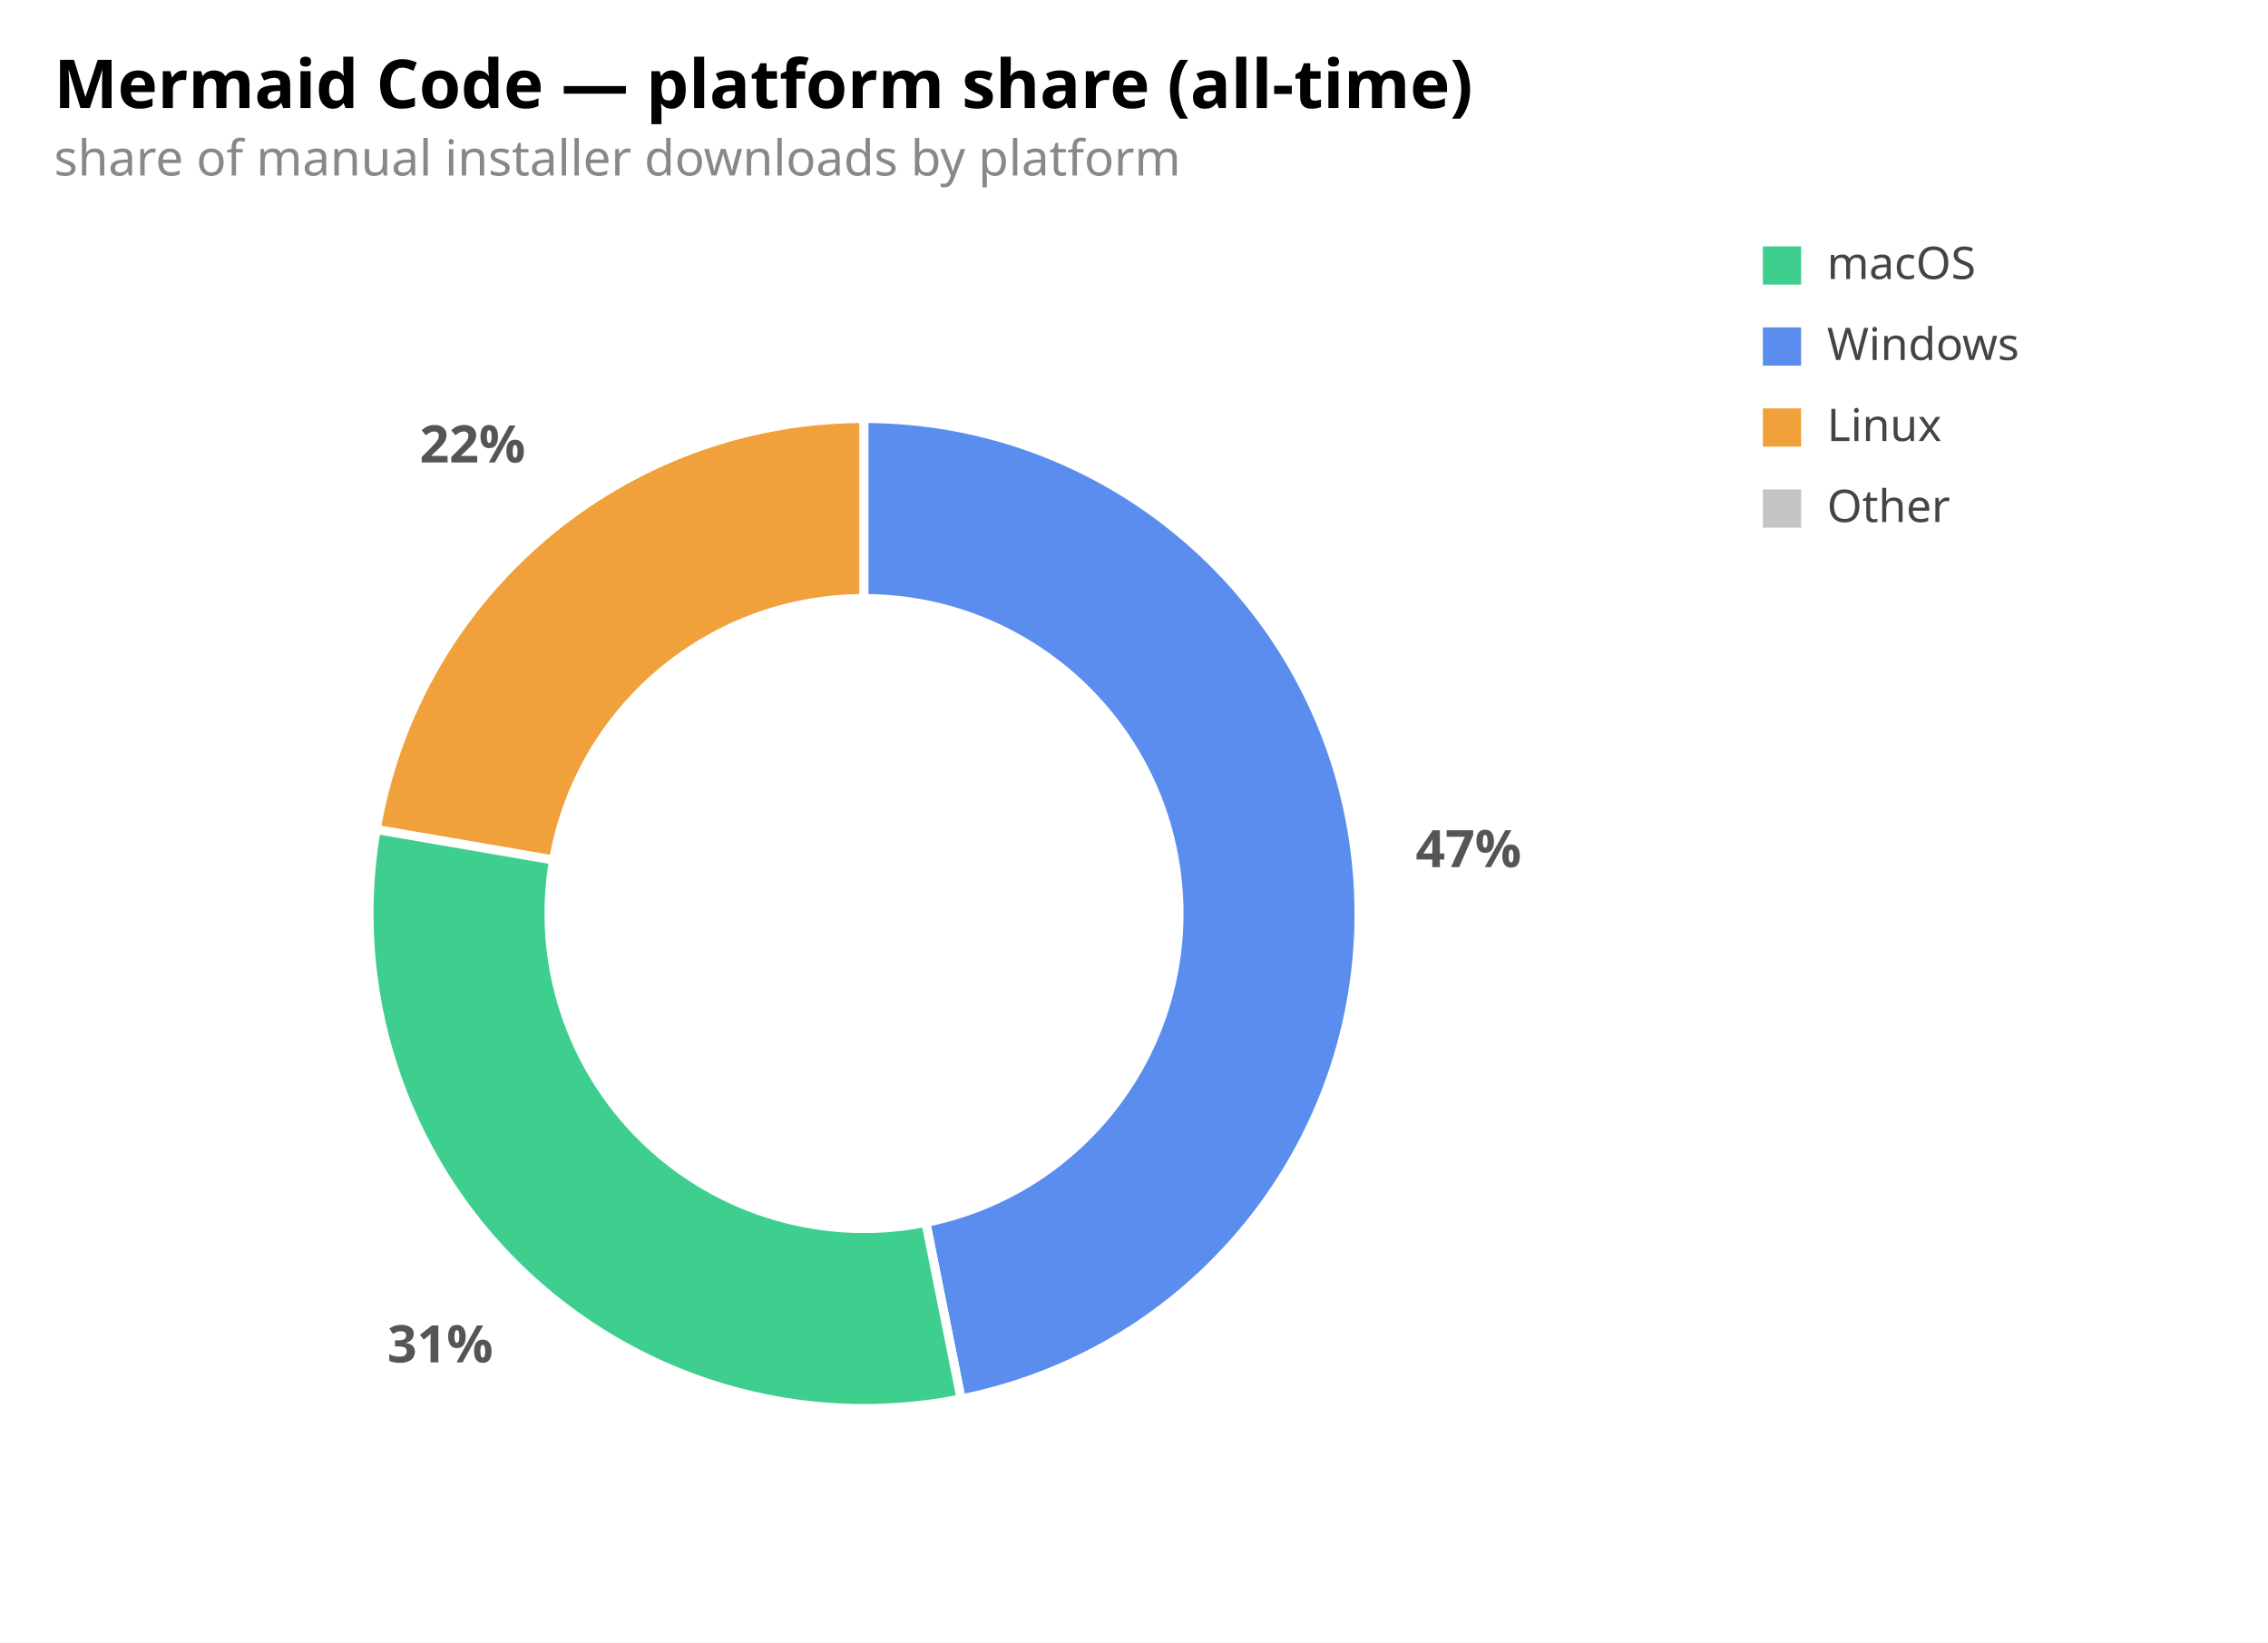
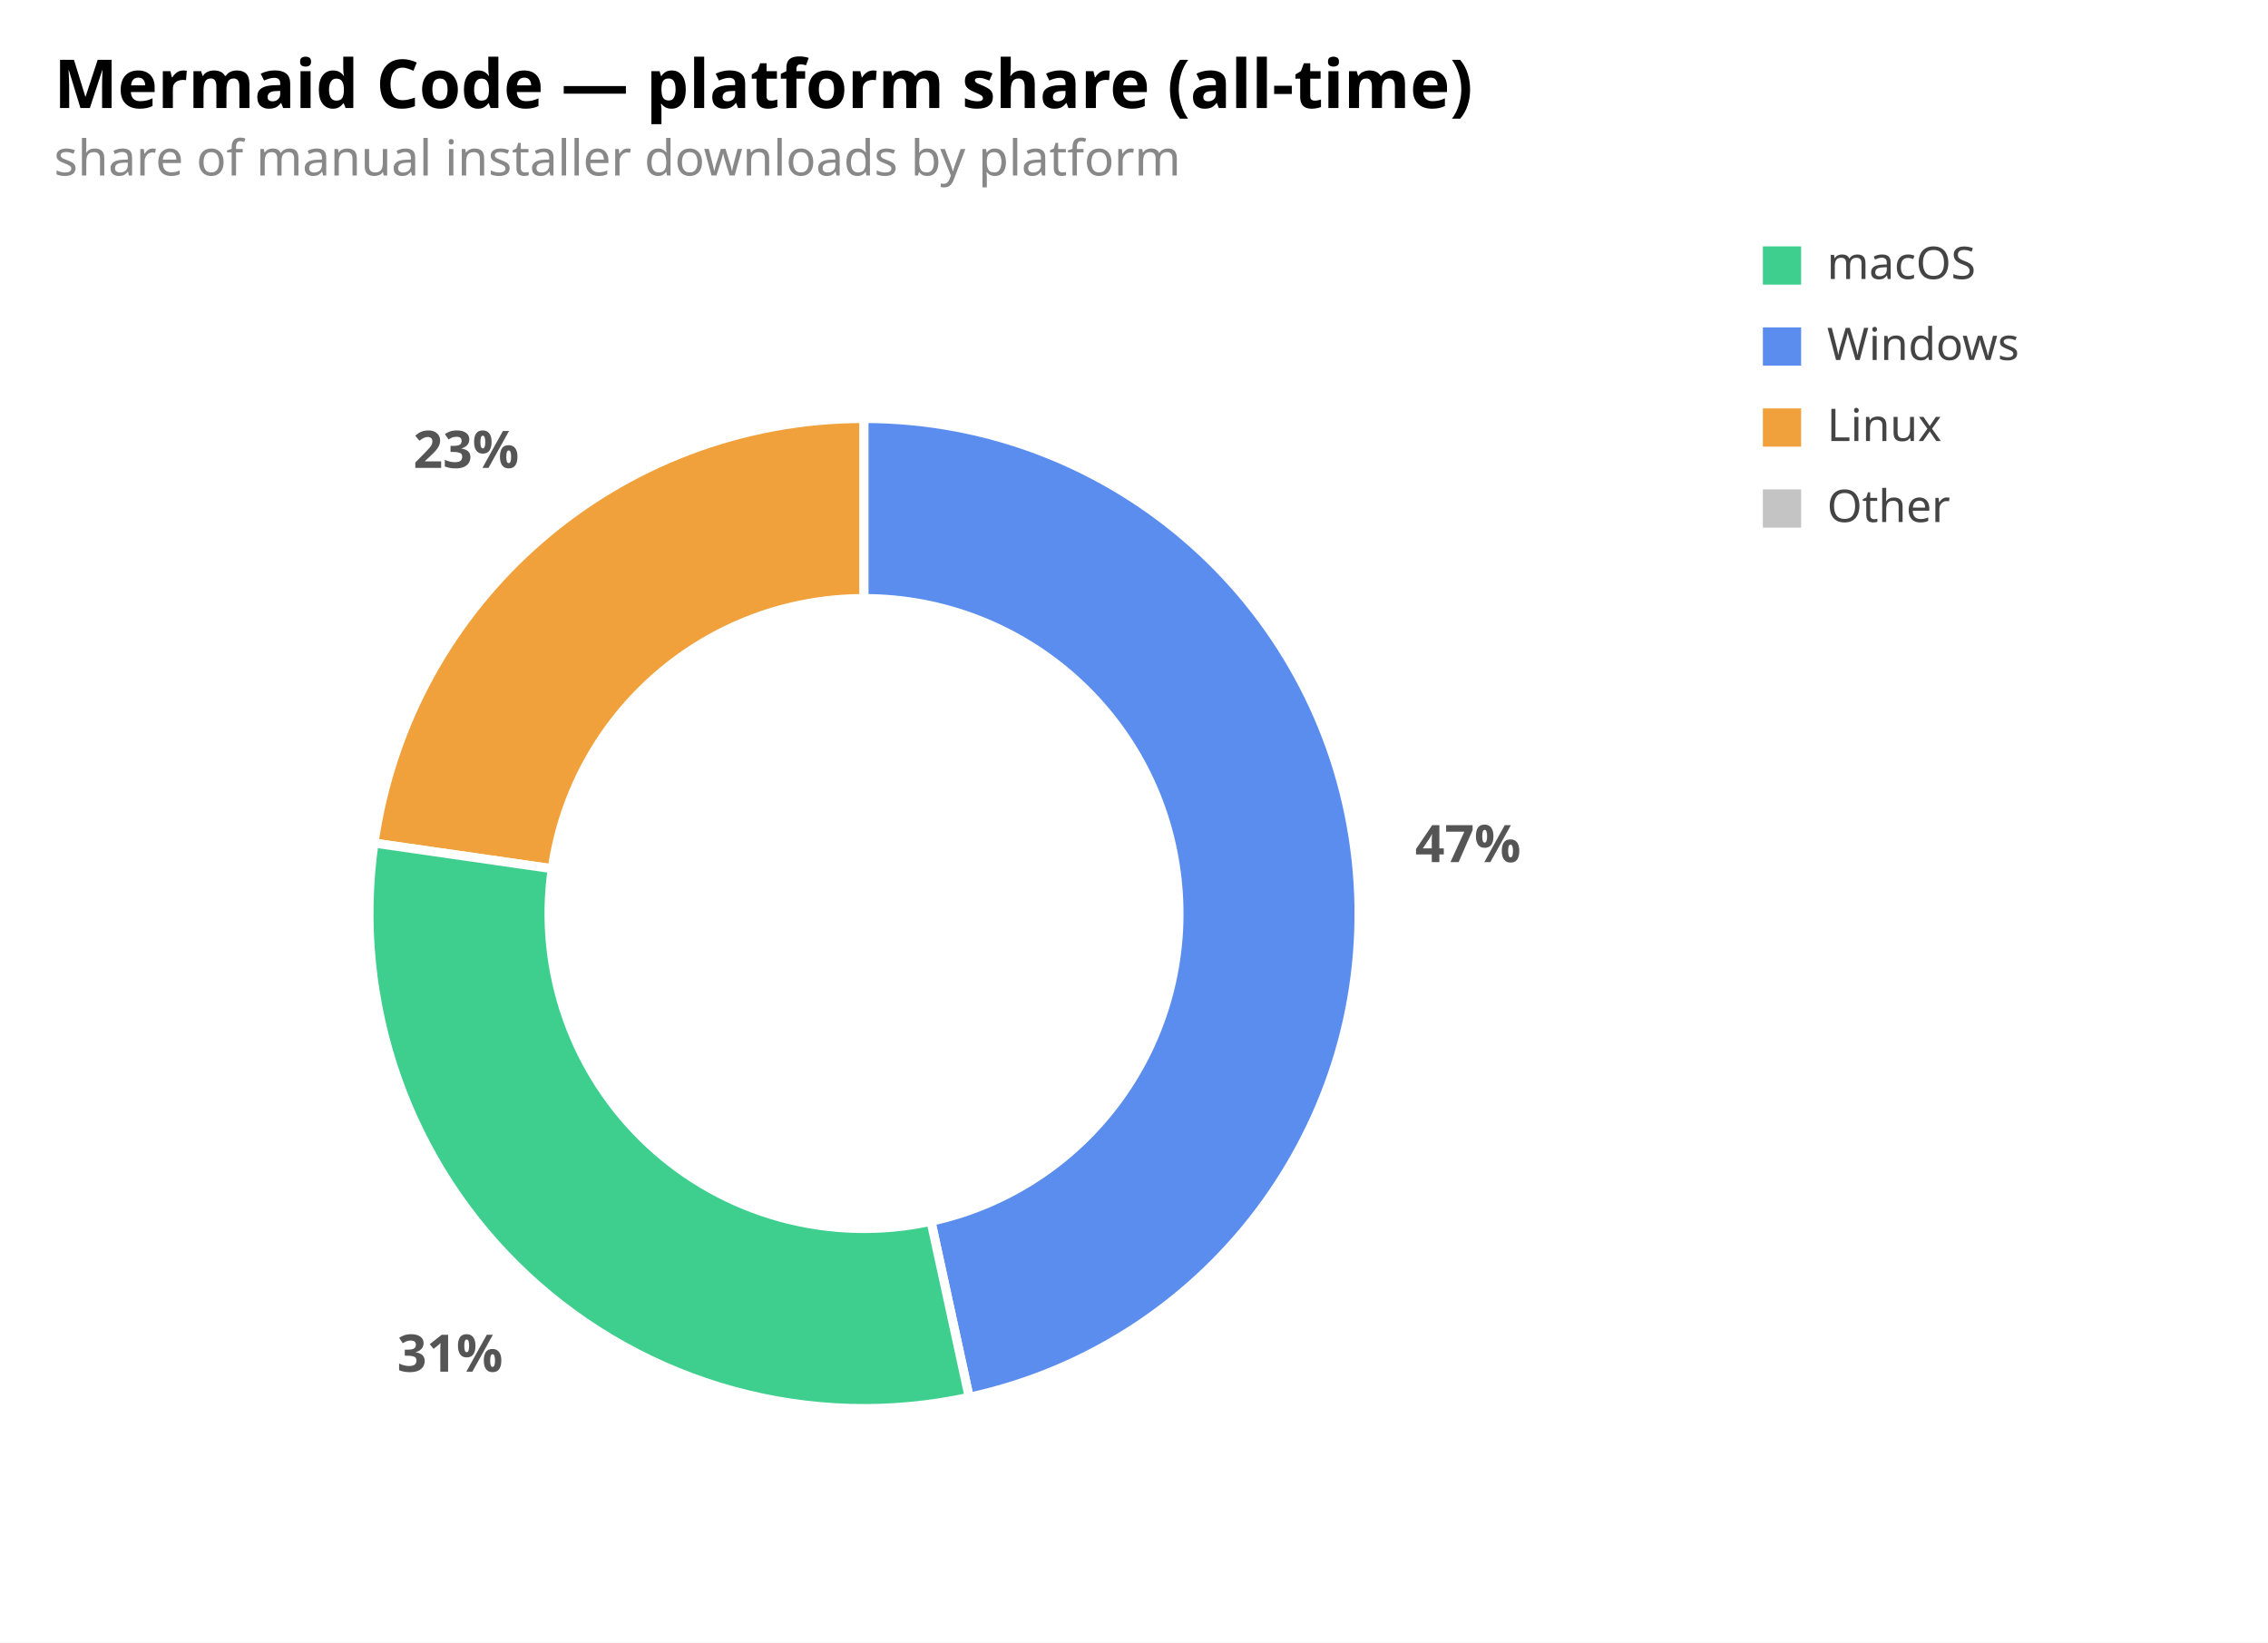
<svg xmlns="http://www.w3.org/2000/svg" version="1.1" class="marks" width="504" height="365" viewBox="0 0 504 365">
  <rect width="504" height="365" fill="white" />
  <g fill="none" stroke-miterlimit="4" transform="translate(12,53)">
    <g class="mark-group role-frame root" role="graphics-object" aria-roledescription="group mark container">
      <g transform="translate(0,0)">
        <path class="background" aria-hidden="true" d="M0,0h360v300h-360Z" />
        <g>
          <g class="mark-arc role-mark layer_0_marks" role="graphics-object" aria-roledescription="arc mark container">
-             <path aria-label="downloads: 39; platform: Linux" role="graphics-symbol" aria-roledescription="arc mark" transform="translate(180,150)" d="M0,-110A110,110,0,0,0,-108.404,-18.669L-68.984,-11.88A70,70,0,0,1,0,-70Z" fill="#f0a13b" stroke="white" stroke-width="2" />
-             <path aria-label="downloads: 82; platform: Windows" role="graphics-symbol" aria-roledescription="arc mark" transform="translate(180,150)" d="M21.581,107.862A110,110,0,0,0,0,-110L0,-70A70,70,0,0,1,13.733,68.64Z" fill="#5b8def" stroke="white" stroke-width="2" />
-             <path aria-label="downloads: 54; platform: macOS" role="graphics-symbol" aria-roledescription="arc mark" transform="translate(180,150)" d="M-108.404,-18.669A110,110,0,0,0,21.581,107.862L13.733,68.64A70,70,0,0,1,-68.984,-11.88Z" fill="#3ecf8e" stroke="white" stroke-width="2" />
+             <path aria-label="downloads: 40; platform: Linux" role="graphics-symbol" aria-roledescription="arc mark" transform="translate(180,150)" d="M0,-110A110,110,0,0,0,-108.88,-15.655L-69.288,-9.962A70,70,0,0,1,0,-70Z" fill="#f0a13b" stroke="white" stroke-width="2" />
+             <path aria-label="downloads: 82; platform: Windows" role="graphics-symbol" aria-roledescription="arc mark" transform="translate(180,150)" d="M23.382,107.486A110,110,0,0,0,0,-110L0,-70A70,70,0,0,1,14.88,68.4Z" fill="#5b8def" stroke="white" stroke-width="2" />
+             <path aria-label="downloads: 54; platform: macOS" role="graphics-symbol" aria-roledescription="arc mark" transform="translate(180,150)" d="M-108.88,-15.655A110,110,0,0,0,23.382,107.486L14.88,68.4A70,70,0,0,1,-69.288,-9.962Z" fill="#3ecf8e" stroke="white" stroke-width="2" />
          </g>
          <g class="mark-text role-mark layer_1_marks" role="graphics-object" aria-roledescription="text mark container">
-             <text aria-label="downloads: 39; platform: Linux; frac: 22%" role="graphics-symbol" aria-roledescription="text mark" text-anchor="middle" transform="translate(93.01757,49.7573)" font-family="sans-serif" font-size="11.5px" font-weight="600" fill="#555" opacity="1">22%</text>
-             <text aria-label="downloads: 82; platform: Windows; frac: 47%" role="graphics-symbol" aria-roledescription="text mark" text-anchor="middle" transform="translate(314.3425,139.6923)" font-family="sans-serif" font-size="11.5px" font-weight="600" fill="#555" opacity="1">47%</text>
-             <text aria-label="downloads: 54; platform: macOS; frac: 31%" role="graphics-symbol" aria-roledescription="text mark" text-anchor="middle" transform="translate(85.83446,249.736)" font-family="sans-serif" font-size="11.5px" font-weight="600" fill="#555" opacity="1">31%</text>
+             <text aria-label="downloads: 40; platform: Linux; frac: 23%" role="graphics-symbol" aria-roledescription="text mark" text-anchor="middle" transform="translate(91.5938,50.97381)" font-family="sans-serif" font-size="11.5px" font-weight="600" fill="#555" opacity="1">23%</text>
+             <text aria-label="downloads: 82; platform: Windows; frac: 47%" role="graphics-symbol" aria-roledescription="text mark" text-anchor="middle" transform="translate(314.2265,138.5692)" font-family="sans-serif" font-size="11.5px" font-weight="600" fill="#555" opacity="1">47%</text>
+             <text aria-label="downloads: 54; platform: macOS; frac: 31%" role="graphics-symbol" aria-roledescription="text mark" text-anchor="middle" transform="translate(88.00858,251.8058)" font-family="sans-serif" font-size="11.5px" font-weight="600" fill="#555" opacity="1">31%</text>
          </g>
          <g class="mark-group role-legend" role="graphics-symbol" aria-roledescription="legend" aria-label="Symbol legend for fill color with 4 values: macOS, Windows, Linux, Other">
            <g transform="translate(378,0)">
              <path class="background" aria-hidden="true" d="M0,0h72v68h-72Z" pointer-events="none" />
              <g>
                <g class="mark-group role-legend-entry">
                  <g transform="translate(0,0)">
                    <path class="background" aria-hidden="true" d="M0,0h0v0h0Z" pointer-events="none" />
                    <g>
                      <g class="mark-group role-scope" role="graphics-object" aria-roledescription="group mark container">
                        <g transform="translate(0,0)">
                          <path class="background" aria-hidden="true" d="M0,0h72v14h-72Z" pointer-events="none" opacity="1" />
                          <g>
                            <g class="mark-symbol role-legend-symbol" pointer-events="none">
                              <path transform="translate(6,6)" d="M-5,-5h10v10h-10Z" fill="#3ecf8e" stroke="white" stroke-width="1.5" opacity="1" />
                            </g>
                            <g class="mark-text role-legend-label" pointer-events="none">
                              <text text-anchor="start" transform="translate(16,9)" font-family="sans-serif" font-size="10px" fill="#444" opacity="1">macOS</text>
                            </g>
                          </g>
                          <path class="foreground" aria-hidden="true" d="" pointer-events="none" display="none" />
                        </g>
                        <g transform="translate(0,18)">
                          <path class="background" aria-hidden="true" d="M0,0h72v14h-72Z" pointer-events="none" opacity="1" />
                          <g>
                            <g class="mark-symbol role-legend-symbol" pointer-events="none">
                              <path transform="translate(6,6)" d="M-5,-5h10v10h-10Z" fill="#5b8def" stroke="white" stroke-width="1.5" opacity="1" />
                            </g>
                            <g class="mark-text role-legend-label" pointer-events="none">
                              <text text-anchor="start" transform="translate(16,9)" font-family="sans-serif" font-size="10px" fill="#444" opacity="1">Windows</text>
                            </g>
                          </g>
                          <path class="foreground" aria-hidden="true" d="" pointer-events="none" display="none" />
                        </g>
                        <g transform="translate(0,36)">
                          <path class="background" aria-hidden="true" d="M0,0h72v14h-72Z" pointer-events="none" opacity="1" />
                          <g>
                            <g class="mark-symbol role-legend-symbol" pointer-events="none">
                              <path transform="translate(6,6)" d="M-5,-5h10v10h-10Z" fill="#f0a13b" stroke="white" stroke-width="1.5" opacity="1" />
                            </g>
                            <g class="mark-text role-legend-label" pointer-events="none">
                              <text text-anchor="start" transform="translate(16,9)" font-family="sans-serif" font-size="10px" fill="#444" opacity="1">Linux</text>
                            </g>
                          </g>
                          <path class="foreground" aria-hidden="true" d="" pointer-events="none" display="none" />
                        </g>
                        <g transform="translate(0,54)">
                          <path class="background" aria-hidden="true" d="M0,0h72v14h-72Z" pointer-events="none" opacity="1" />
                          <g>
                            <g class="mark-symbol role-legend-symbol" pointer-events="none">
                              <path transform="translate(6,6)" d="M-5,-5h10v10h-10Z" fill="#c4c4c4" stroke="white" stroke-width="1.5" opacity="1" />
                            </g>
                            <g class="mark-text role-legend-label" pointer-events="none">
                              <text text-anchor="start" transform="translate(16,9)" font-family="sans-serif" font-size="10px" fill="#444" opacity="1">Other</text>
                            </g>
                          </g>
                          <path class="foreground" aria-hidden="true" d="" pointer-events="none" display="none" />
                        </g>
                      </g>
                    </g>
                    <path class="foreground" aria-hidden="true" d="" pointer-events="none" display="none" />
                  </g>
                </g>
              </g>
              <path class="foreground" aria-hidden="true" d="" pointer-events="none" display="none" />
            </g>
          </g>
          <g class="mark-group role-title">
            <g transform="translate(0,-41)">
              <path class="background" aria-hidden="true" d="M0,0h0v0h0Z" pointer-events="none" />
              <g>
                <g class="mark-text role-title-text" role="graphics-symbol" aria-roledescription="title" aria-label="Title text 'Mermaid Code — platform share (all-time)'" pointer-events="none">
                  <text text-anchor="start" transform="translate(0,12)" font-family="sans-serif" font-size="15px" font-weight="600" fill="#000" opacity="1">Mermaid Code — platform share (all-time)</text>
                </g>
                <g class="mark-text role-title-subtitle" role="graphics-symbol" aria-roledescription="subtitle" aria-label="Subtitle text 'share of manual installer downloads by platform'" pointer-events="none">
                  <text text-anchor="start" transform="translate(0,27)" font-family="sans-serif" font-size="11px" fill="#888" opacity="1">share of manual installer downloads by platform</text>
                </g>
              </g>
              <path class="foreground" aria-hidden="true" d="" pointer-events="none" display="none" />
            </g>
          </g>
        </g>
        <path class="foreground" aria-hidden="true" d="" display="none" />
      </g>
    </g>
  </g>
</svg>
